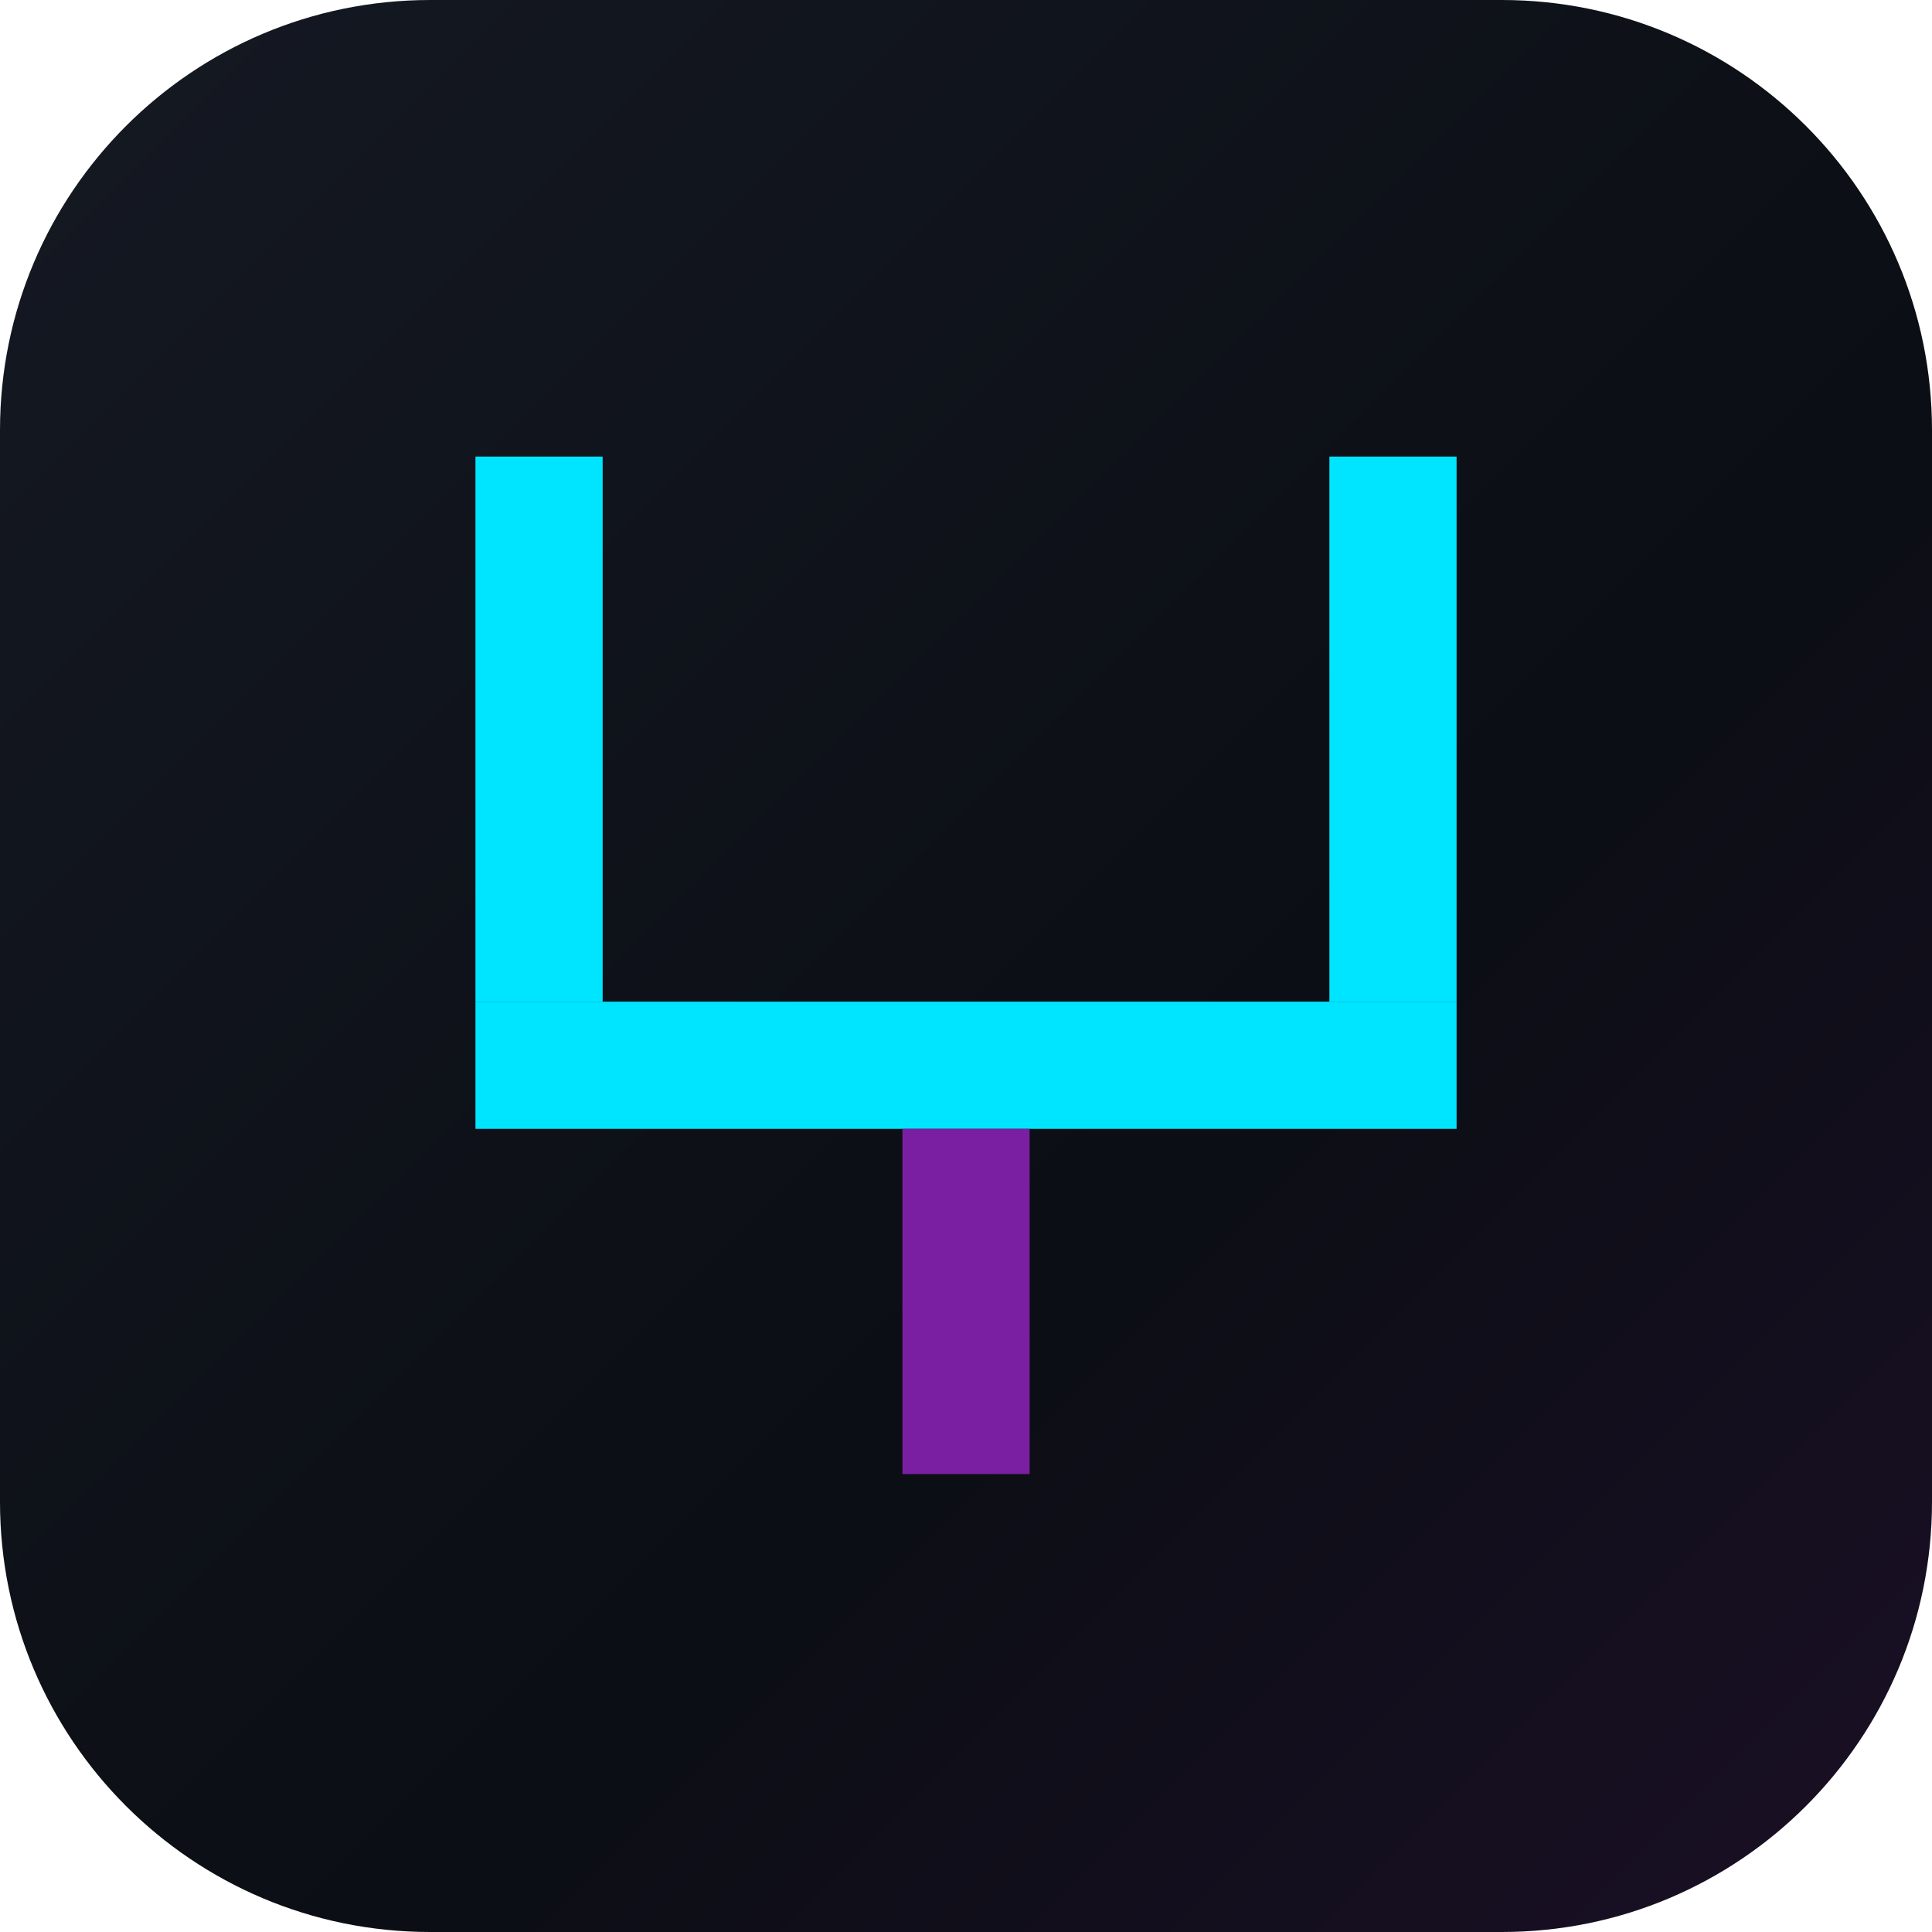
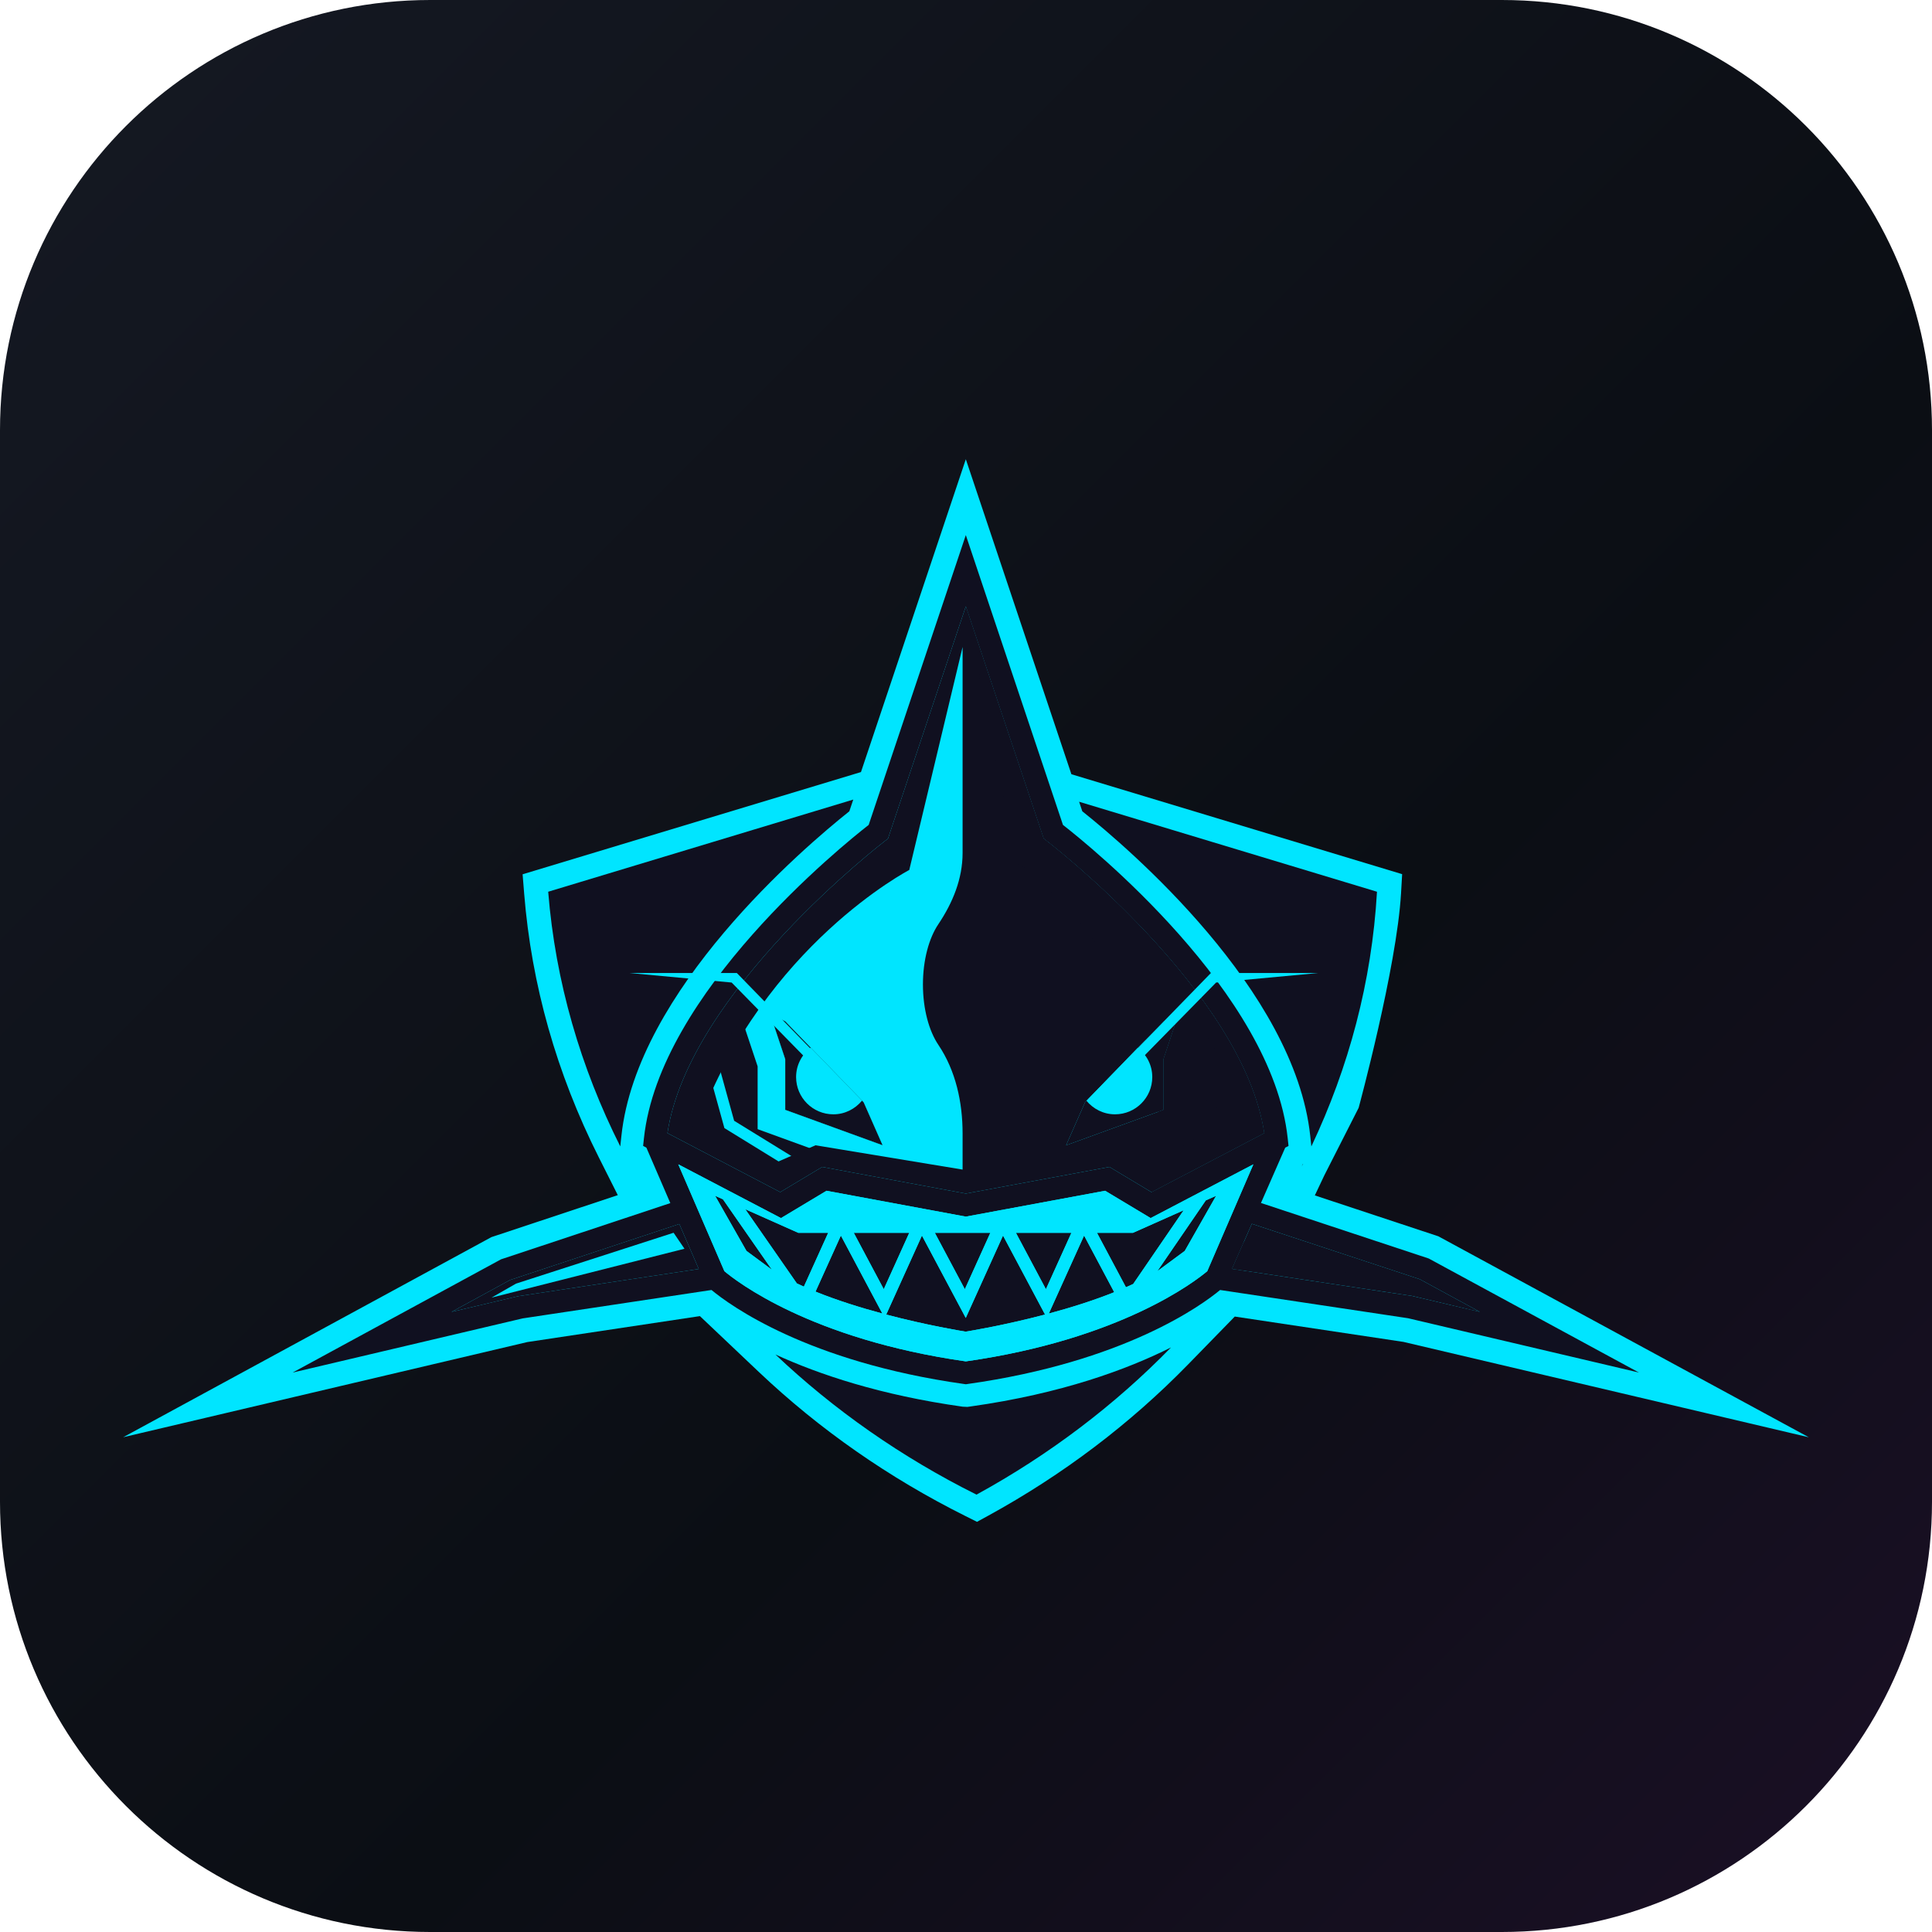
<svg xmlns="http://www.w3.org/2000/svg" viewBox="0 0 1024 1024" width="1024" height="1024" role="img" aria-label="Juke app icon">
  <defs>
    <linearGradient id="jukeTile" x1="0" y1="0" x2="1" y2="1">
      <stop offset="0" stop-color="#151923" />
      <stop offset="0.6" stop-color="#0B0E14" />
      <stop offset="1" stop-color="#1B0F26" />
    </linearGradient>
  </defs>
  <rect x="0" y="0" width="1024" height="1024" rx="228" fill="url(#jukeTile)" />
-   <g transform="translate(252 242) scale(9.63)">
-     <rect x="0" y="0" width="7" height="30" fill="#00E5FF" />
-     <rect x="47" y="0" width="7" height="30" fill="#00E5FF" />
-     <rect x="0" y="30" width="54" height="7" fill="#00E5FF" />
-     <rect x="23.5" y="37" width="7" height="19" fill="#7B1FA2" />
+   <g transform="translate(-509.277,-97.106) scale(1.595745)">
+     <g transform="matrix(1.921154 0 0 1.921154 640 389.8519)" id="logo-logo">
+       <g style="" paint-order="stroke">
+         <g transform="matrix(0.9307168 0 0 -0.9307168 0 0)">
+           <path style="stroke: none; stroke-width: 1; stroke-dasharray: none; stroke-linecap: butt; stroke-dashoffset: 0; stroke-linejoin: miter; stroke-miterlimit: 4; fill: #00E5FF; fill-rule: nonzero; opacity: 1;" paint-order="stroke" transform=" translate(87.908, -45.7435)" d="M 0 0 L -0.162 0.088 L -23.11 7.684 L -21.329 11.444 L -14.971 23.953 C -14.971 23.953 -7.886 50.038 -7.093 63.838 L -6.891 67.36 L -68.329 85.922 L -87.941 144.437 L -107.419 86.324 L -170.271 67.336 L -169.982 63.735 C -168.625 46.837 -163.965 30.364 -156.13 14.775 L -152.59 7.733 L -176.067 -0.064 L -244.471 -37.236 L -169.405 -19.56 L -137.337 -14.737 L -126.384 -25.118 C -115.117 -35.794 -102.188 -44.808 -87.957 -51.905 L -85.861 -52.95 L -83.807 -51.826 C -69.93 -44.228 -57.418 -34.758 -46.618 -23.68 L -37.981 -14.821 L -6.647 -19.528 L 68.655 -37.245 z" stroke-linecap="round" />
+         </g>
+         <g transform="matrix(0.9307168 0 0 -0.9307168 -0.03108594 -5.335334)">
+           <path style="stroke: none; stroke-width: 1; stroke-dasharray: none; stroke-linecap: butt; stroke-dashoffset: 0; stroke-linejoin: miter; stroke-miterlimit: 4; fill: #101020; fill-rule: nonzero; opacity: 1;" paint-order="stroke" transform=" translate(0, -74.6205)" d="M 0 0 C -28.828 4.111 -42.677 14.92 -44.849 16.753 L -53.417 36.602 L -34.334 26.617 L -25.878 31.691 L 0 26.888 L 25.878 31.691 L 34.334 26.617 L 53.416 36.602 L 44.849 16.753 C 42.676 14.92 28.828 4.111 0 0 M -83.107 12.114 L -95.536 9.189 L -84.671 15.111 L -53.219 25.521 L -49.609 17.158 z M -14.979 96.703 L -14.463 97.096 L 0 140.247 L 14.463 97.096 L 14.979 96.703 C 15.351 96.422 51.455 68.687 55.426 42.403 L 34.474 31.44 L 26.676 36.118 L 0 31.169 L -26.676 36.118 L -34.474 31.44 L -55.426 42.403 C -51.457 68.669 -15.349 96.422 -14.979 96.703 M 84.328 15.261 L 95.479 9.198 L 82.936 12.145 L 49.454 17.181 L 53.127 25.554 z M 125.043 -2.077 L 85.995 19.106 L 54.825 29.424 L 59.332 39.697 L 59.945 40.02 L 59.793 41.441 C 56.908 68.465 22.882 95.883 18.045 99.652 L 0 153.491 L -18.046 99.652 C -22.882 95.883 -56.908 68.465 -59.793 41.441 L -59.945 40.02 L -59.338 39.701 L -54.892 29.399 L -86.338 18.957 L -125.043 -2.077 L -82.312 7.985 L -47.239 13.259 C -43.84 10.441 -29.446 -0.112 -0.292 -4.209 L 0 -4.25 L 0.292 -4.209 C 29.447 -0.112 43.84 10.441 47.239 13.259 L 82.141 8.016 Z" stroke-linecap="round" />
+         </g>
+         <g transform="matrix(0.9307168 0 0 -0.9307168 27.03937 15.38103)">
+           <path style="stroke: none; stroke-width: 1; stroke-dasharray: none; stroke-linecap: butt; stroke-dashoffset: 0; stroke-linejoin: miter; stroke-miterlimit: 4; fill: #101020; fill-rule: nonzero; opacity: 1;" paint-order="stroke" transform=" translate(7.639, 3.761)" d="M 0 0 L 2.82 8.462 L 0 7.052 L -14.573 -7.991 L -18.098 -15.984 L 0 -9.403 Z" stroke-linecap="round" />
+         </g>
+         <g transform="matrix(0.9307168 0 0 -0.9307168 -24.14531 15.38131)">
+           <path style="stroke: none; stroke-width: 1; stroke-dasharray: none; stroke-linecap: butt; stroke-dashoffset: 0; stroke-linejoin: miter; stroke-miterlimit: 4; fill: #101020; fill-rule: nonzero; opacity: 1;" paint-order="stroke" transform=" translate(-7.6385, -5.642)" d="M 0 0 L 18.098 -6.581 L 14.572 1.412 L 0 16.455 L -2.821 17.865 L 0 9.403 Z" stroke-linecap="round" />
+         </g>
+         <g transform="matrix(0.9307168 0 0 -0.9307168 -0.5897953 46.76489)">
+           <path style="stroke: none; stroke-width: 1; stroke-dasharray: none; stroke-linecap: butt; stroke-dashoffset: 0; stroke-linejoin: miter; stroke-miterlimit: 4; fill: #101020; fill-rule: nonzero; opacity: 1;" paint-order="stroke" transform=" translate(5.154, 5.235)" d="M 0 0 L -4.554 0 L -4.629 0 L -10.308 0 L -4.736 -10.47 z" stroke-linecap="round" />
+         </g>
+         <g transform="matrix(0.9307168 0 0 -0.9307168 -20.23918 49.10508)">
+           <path style="stroke: none; stroke-width: 1; stroke-dasharray: none; stroke-linecap: butt; stroke-dashoffset: 0; stroke-linejoin: miter; stroke-miterlimit: 4; fill: #101020; fill-rule: nonzero; opacity: 1;" paint-order="stroke" transform=" translate(-6.2075, -3.1725)" d="M 0 0 C 4.041 -1.636 8.379 -2.982 12.415 -4.067 L 4.709 10.412 Z" stroke-linecap="round" />
+         </g>
+         <g transform="matrix(0.9307168 0 0 -0.9307168 -14.60611 46.76489)">
+           <path style="stroke: none; stroke-width: 1; stroke-dasharray: none; stroke-linecap: butt; stroke-dashoffset: 0; stroke-linejoin: miter; stroke-miterlimit: 4; fill: #101020; fill-rule: nonzero; opacity: 1;" paint-order="stroke" transform=" translate(-5.153, 5.235)" d="M 0 0 L 5.571 -10.47 L 10.306 0 Z" stroke-linecap="round" />
+         </g>
+         <g transform="matrix(0.9307168 0 0 -0.9307168 13.4268 46.76489)">
+           <path style="stroke: none; stroke-width: 1; stroke-dasharray: none; stroke-linecap: butt; stroke-dashoffset: 0; stroke-linejoin: miter; stroke-miterlimit: 4; fill: #101020; fill-rule: nonzero; opacity: 1;" paint-order="stroke" transform=" translate(-5.153, 5.235)" d="M 0 0 L 5.571 -10.47 L 10.306 0 Z" stroke-linecap="round" />
+         </g>
+         <g transform="matrix(0.9307168 0 0 -0.9307168 30.14043 44.64332)">
+           <path style="stroke: none; stroke-width: 1; stroke-dasharray: none; stroke-linecap: butt; stroke-dashoffset: 0; stroke-linejoin: miter; stroke-miterlimit: 4; fill: #101020; fill-rule: nonzero; opacity: 1;" paint-order="stroke" transform=" translate(-1.374, 2.9555)" d="M 0 0 L -6.678 0 L -1.299 -10.108 C -0.846 -9.911 -0.398 -9.709 0.043 -9.502 L 9.426 4.197 Z" stroke-linecap="round" />
+         </g>
+         <g transform="matrix(0.9307168 0 0 -0.9307168 38.15595 42.00902)">
+           <path style="stroke: none; stroke-width: 1; stroke-dasharray: none; stroke-linecap: butt; stroke-dashoffset: 0; stroke-linejoin: miter; stroke-miterlimit: 4; fill: #101020; fill-rule: nonzero; opacity: 1;" paint-order="stroke" transform=" translate(3.547, 6.1515)" d="M 0 0 L -9.009 -13.154 L -3.906 -9.385 L 1.915 0.851 z" stroke-linecap="round" />
+         </g>
+         <g transform="matrix(0.9307168 0 0 -0.9307168 19.97281 49.10629)">
+           <path style="stroke: none; stroke-width: 1; stroke-dasharray: none; stroke-linecap: butt; stroke-dashoffset: 0; stroke-linejoin: miter; stroke-miterlimit: 4; fill: #101020; fill-rule: nonzero; opacity: 1;" paint-order="stroke" transform=" translate(-6.0735, -7.2405)" d="M 0 0 C 3.948 1.061 8.181 2.376 12.147 3.963 L 6.549 14.481 Z" stroke-linecap="round" />
+         </g>
+         <g transform="matrix(0.9307168 0 0 -0.9307168 -0.06384717 50.67399)">
+           <path style="stroke: none; stroke-width: 1; stroke-dasharray: none; stroke-linecap: butt; stroke-dashoffset: 0; stroke-linejoin: miter; stroke-miterlimit: 4; fill: #101020; fill-rule: nonzero; opacity: 1;" paint-order="stroke" transform=" translate(0.0255, -6.3725)" d="M 0 0 L -8.142 15.298 L -14.777 0.627 C -7.16 -1.383 -0.809 -2.421 -0.066 -2.54 L -0.066 -2.553 C -0.066 -2.553 -0.042 -2.549 -0.028 -2.546 C -0.014 -2.549 0.009 -2.553 0.009 -2.553 L 0.009 -2.54 C 0.752 -2.421 7.107 -1.381 14.726 0.629 L 6.919 15.298 Z" stroke-linecap="round" />
+         </g>
+         <g transform="matrix(0.9307168 0 0 -0.9307168 -38.46541 41.87956)">
+           <path style="stroke: none; stroke-width: 1; stroke-dasharray: none; stroke-linecap: butt; stroke-dashoffset: 0; stroke-linejoin: miter; stroke-miterlimit: 4; fill: #101020; fill-rule: nonzero; opacity: 1;" paint-order="stroke" transform=" translate(-5.272, 6.863)" d="M 0 0 L 5.821 -10.235 L 10.544 -13.726 L 1.448 -0.646 z" stroke-linecap="round" />
+         </g>
+         <g transform="matrix(0.9307168 0 0 -0.9307168 -30.99147 44.50371)">
+           <path style="stroke: none; stroke-width: 1; stroke-dasharray: none; stroke-linecap: butt; stroke-dashoffset: 0; stroke-linejoin: miter; stroke-miterlimit: 4; fill: #101020; fill-rule: nonzero; opacity: 1;" paint-order="stroke" transform=" translate(2.1455, 2.8055)" d="M 0 0 L -9.845 4.384 L -0.266 -9.395 C 0.163 -9.597 0.592 -9.798 1.034 -9.995 L 5.554 0 Z" stroke-linecap="round" />
+         </g>
+         <g transform="matrix(0.9307168 0 0 -0.9307168 67.4148 47.94309)">
+           <path style="stroke: none; stroke-width: 1; stroke-dasharray: none; stroke-linecap: butt; stroke-dashoffset: 0; stroke-linejoin: miter; stroke-miterlimit: 4; fill: #101020; fill-rule: nonzero; opacity: 1;" paint-order="stroke" transform=" translate(10.4695, -5.2305)" d="M 0 0 L 12.543 -2.947 L 1.392 3.115 L -29.809 13.408 L -33.482 5.035 Z" stroke-linecap="round" />
+         </g>
+         <g transform="matrix(0.9307168 0 0 -0.9307168 -67.57516 47.96226)">
+           <path style="stroke: none; stroke-width: 1; stroke-dasharray: none; stroke-linecap: butt; stroke-dashoffset: 0; stroke-linejoin: miter; stroke-miterlimit: 4; fill: #101020; fill-rule: nonzero; opacity: 1;" paint-order="stroke" transform=" translate(-22.9635, -8.166)" d="M 0 0 L 12.429 2.925 L 45.927 7.969 L 42.316 16.332 L 10.865 5.922 Z" stroke-linecap="round" />
+         </g>
+         <g transform="matrix(0.9307168 0 0 -0.9307168 -0.03117901 47.08217)">
+           <path style="stroke: none; stroke-width: 1; stroke-dasharray: none; stroke-linecap: butt; stroke-dashoffset: 0; stroke-linejoin: miter; stroke-miterlimit: 4; fill: #00E5FF; fill-rule: nonzero; opacity: 1;" paint-order="stroke" transform=" translate(31.087, -3.926)" d="M 0 0 C -0.441 -0.207 -0.889 -0.409 -1.342 -0.606 L -6.721 9.502 L -0.043 9.502 L 9.382 13.699 z M 15.404 16.379 L 9.583 6.144 L 4.481 2.374 L 13.49 15.528 Z M -15.667 -5.489 L -9.119 8.992 L -3.52 -1.526 C -7.486 -3.113 -11.72 -4.429 -15.667 -5.489 M -21.78 9.502 L -11.474 9.502 L -16.209 -0.968 z M -31.087 -8.846 L -31.087 -8.858 C -31.087 -8.858 -31.111 -8.854 -31.125 -8.852 C -31.139 -8.854 -31.163 -8.858 -31.163 -8.858 L -31.163 -8.846 C -31.906 -8.727 -38.257 -7.688 -45.874 -5.679 L -39.238 8.992 L -31.097 -6.306 L -24.178 8.992 L -16.371 -5.677 C -23.99 -7.687 -30.345 -8.727 -31.087 -8.846 M -51.9 9.502 L -41.594 9.502 L -46.329 -0.968 z M -59.007 -1.42 L -54.297 8.992 L -46.592 -5.487 C -50.628 -4.402 -54.966 -3.056 -59.007 -1.42 M -62.473 0.107 L -72.051 13.886 L -62.207 9.502 L -56.653 9.502 L -61.173 -0.493 C -61.614 -0.296 -62.043 -0.095 -62.473 0.107 M -71.833 6.144 L -77.654 16.379 L -76.206 15.733 L -67.11 2.653 z M -31.163 9.502 L -31.087 9.502 L -26.533 9.502 L -31.269 -0.968 L -36.841 9.502 z M -5.208 17.316 L -31.087 12.513 L -56.965 17.316 L -65.421 12.242 L -84.503 22.227 L -75.936 2.378 C -73.764 0.545 -59.915 -10.264 -31.087 -14.375 C -2.259 -10.264 11.589 0.545 13.762 2.378 L 22.329 22.227 L 3.247 12.242 Z" stroke-linecap="round" />
+         </g>
+         <g transform="matrix(0.9307168 0 0 -0.9307168 -0.03099287 -15.65438)">
+           <path style="stroke: none; stroke-width: 1; stroke-dasharray: none; stroke-linecap: butt; stroke-dashoffset: 0; stroke-linejoin: miter; stroke-miterlimit: 4; fill: #101020; fill-rule: nonzero; opacity: 1;" paint-order="stroke" transform=" translate(36.7245, -38.988)" d="M 0 0 L -18.098 -6.581 L -14.573 1.412 L 0 16.455 L 2.82 17.865 L 0 9.403 Z M -70.272 0 L -70.272 9.403 L -73.093 17.865 L -70.272 16.455 L -55.7 1.412 L -52.175 -6.581 z M -21.746 49.983 L -22.261 50.376 L -36.725 93.527 L -51.188 50.376 L -51.704 49.983 C -52.074 49.702 -88.182 21.949 -92.15 -4.316 L -71.199 -15.279 L -63.401 -10.602 L -36.725 -15.551 L -10.049 -10.602 L -2.251 -15.279 L 18.701 -4.316 C 14.73 21.968 -21.374 49.702 -21.746 49.983" stroke-linecap="round" />
+         </g>
+         <g transform="matrix(0.9307168 0 0 -0.9307168 25.76168 -15.78105)">
+           <path style="stroke: none; stroke-width: 1; stroke-dasharray: none; stroke-linecap: butt; stroke-dashoffset: 0; stroke-linejoin: miter; stroke-miterlimit: 4; fill: #101020; fill-rule: nonzero; opacity: 1;" paint-order="stroke" transform=" translate(27.713, -43.4405)" d="M 0 0 C -3.971 26.284 -40.075 54.019 -40.447 54.3 L -40.962 54.692 L -55.426 97.844 L -46.119 50.415 C -46.119 50.415 -28.615 38.511 -22.07 17.294 L -18.701 20.771 L -15.881 22.182 L -18.701 13.72 L -18.701 4.316 L -19.722 3.944 C -19.489 -0.719 -19.821 -5.687 -20.952 -10.963 z" stroke-linecap="round" />
+         </g>
+         <g transform="matrix(0.9307168 0 0 -0.9307168 -65.35084 47.48648)">
+           <path style="stroke: none; stroke-width: 1; stroke-dasharray: none; stroke-linecap: butt; stroke-dashoffset: 0; stroke-linejoin: miter; stroke-miterlimit: 4; fill: #00E5FF; fill-rule: nonzero; opacity: 1;" paint-order="stroke" transform=" translate(15.8985, 6.025)" d="M 0 0 L -29.273 -9.449 L -33.816 -12.05 L 2.019 -2.97 z" stroke-linecap="round" />
+         </g>
+         <g transform="matrix(0.9307168 0 0 -0.9307168 67.41517 49.52465)">
+           <path style="stroke: none; stroke-width: 1; stroke-dasharray: none; stroke-linecap: butt; stroke-dashoffset: 0; stroke-linejoin: miter; stroke-miterlimit: 4; fill: #101020; fill-rule: nonzero; opacity: 1;" paint-order="stroke" transform=" translate(23.0125, -6.4785)" d="M 0 0 L -43.844 12.957 L -46.025 7.982 L -16.784 4.209 Z" stroke-linecap="round" />
+         </g>
+         <g transform="matrix(0.9307168 0 0 -0.9307168 -23.6739 15.63753)">
+           <path style="stroke: none; stroke-width: 1; stroke-dasharray: none; stroke-linecap: butt; stroke-dashoffset: 0; stroke-linejoin: miter; stroke-miterlimit: 4; fill: #00E5FF; fill-rule: nonzero; opacity: 1;" paint-order="stroke" transform=" translate(-6.1255, 0.727)" d="M 0 0 C 0 -3.822 3.1 -6.922 6.923 -6.922 C 9.08 -6.922 10.982 -5.917 12.251 -4.371 L 2.72 5.468 C 1.077 4.201 0 2.236 0 0" stroke-linecap="round" />
+         </g>
+         <g transform="matrix(0.9307168 0 0 -0.9307168 26.51845 15.65224)">
+           <path style="stroke: none; stroke-width: 1; stroke-dasharray: none; stroke-linecap: butt; stroke-dashoffset: 0; stroke-linejoin: miter; stroke-miterlimit: 4; fill: #00E5FF; fill-rule: nonzero; opacity: 1;" paint-order="stroke" transform=" translate(-0.813, -6.179)" d="M 0 0 C 3.824 0 6.923 3.1 6.923 6.922 C 6.923 9.14 5.862 11.093 4.241 12.358 L -5.297 2.514 C -4.027 0.988 -2.139 0 0 0" stroke-linecap="round" />
+         </g>
+         <g transform="matrix(0.9307168 0 0 -0.9307168 -45.86237 -3.031438)">
+           <path style="stroke: none; stroke-width: 1; stroke-dasharray: none; stroke-linecap: butt; stroke-dashoffset: 0; stroke-linejoin: miter; stroke-miterlimit: 4; fill: #101020; fill-rule: nonzero; opacity: 1;" paint-order="stroke" transform=" translate(-14.735, -30.2555)" d="M 0 0 C 2.896 27.128 33.816 53.5 42.339 60.291 L 43.07 62.47 L -13.6 45.349 C -12.252 28.571 -7.553 12.65 -0.21 -1.959 Z" stroke-linecap="round" />
+         </g>
+         <g transform="matrix(0.9307168 0 0 -0.9307168 1.250976 74.42942)">
+           <path style="stroke: none; stroke-width: 1; stroke-dasharray: none; stroke-linecap: butt; stroke-dashoffset: 0; stroke-linejoin: miter; stroke-miterlimit: 4; fill: #101020; fill-rule: nonzero; opacity: 1;" paint-order="stroke" transform=" translate(-0.5, 2.705)" d="M 0 0 L -0.586 -0.082 L -1.465 -0.041 C -16.75 2.106 -28.169 5.952 -36.24 9.653 C -25.376 -0.642 -12.79 -9.446 1.106 -16.377 C 14.657 -8.957 26.83 0.29 37.24 10.967 C 29.125 6.897 16.935 2.38 0 0" stroke-linecap="round" />
+         </g>
+         <g transform="matrix(0.9307168 0 0 -0.9307168 45.30478 -2.843433)">
+           <path style="stroke: none; stroke-width: 1; stroke-dasharray: none; stroke-linecap: butt; stroke-dashoffset: 0; stroke-linejoin: miter; stroke-miterlimit: 4; fill: #101020; fill-rule: nonzero; opacity: 1;" paint-order="stroke" transform=" translate(-27.0725, 30.2375)" d="M 0 0 C 8.523 -6.791 39.444 -33.163 42.34 -60.291 L 42.549 -62.25 C 49.486 -47.598 53.779 -31.679 54.74 -14.942 L -0.595 1.775 Z" stroke-linecap="round" />
+         </g>
+         <g transform="matrix(0.9307168 0 0 -0.9307168 58.16394 30.19199)">
+           <path style="stroke: none; stroke-width: 1; stroke-dasharray: none; stroke-linecap: butt; stroke-dashoffset: 0; stroke-linejoin: miter; stroke-miterlimit: 4; fill: #101020; fill-rule: nonzero; opacity: 1;" paint-order="stroke" transform=" translate(-0.133, -0.2435)" d="M 0 0 C 0.084 0.164 0.182 0.322 0.266 0.487 L 0.199 0.452 Z" stroke-linecap="round" />
+         </g>
+         <g transform="matrix(0.9307168 0 0 -0.9307168 40.87904 8.016078)">
+           <path style="stroke: none; stroke-width: 1; stroke-dasharray: none; stroke-linecap: butt; stroke-dashoffset: 0; stroke-linejoin: miter; stroke-miterlimit: 4; fill: #00E5FF; fill-rule: nonzero; opacity: 1;" paint-order="stroke" transform=" translate(-21.5395, -11.87)" d="M 0 0 L 23.115 23.74 L 43.079 23.74 L 24.075 21.966 L 9.211 6.812" stroke-linecap="round" />
+         </g>
+         <g transform="matrix(0.9307168 0 0 -0.9307168 35.68871 16.84476)">
+           <path style="stroke: none; stroke-width: 1; stroke-dasharray: none; stroke-linecap: butt; stroke-dashoffset: 0; stroke-linejoin: miter; stroke-miterlimit: 4; fill: #101020; fill-rule: nonzero; opacity: 1;" paint-order="stroke" transform=" translate(5.4215, -6.096)" d="M 0 0 L -11.16 -6.873 L -14.109 -5.104 L -4.362 -1.558 L -4.362 10.108 L -1.375 19.065 C 0.322 16.712 1.854 14.278 3.266 11.82 Z" stroke-linecap="round" />
+         </g>
+         <g transform="matrix(0.9307168 0 0 -0.9307168 40.47408 22.44098)">
+           <path style="stroke: none; stroke-width: 1; stroke-dasharray: none; stroke-linecap: butt; stroke-dashoffset: 0; stroke-linejoin: miter; stroke-miterlimit: 4; fill: #101020; fill-rule: nonzero; opacity: 1;" paint-order="stroke" transform=" translate(2.0885, -1.4435)" d="M 0 0 L 2.927 10.593 C 4.612 7.322 5.948 4.006 6.759 0.705 L -9.313 -7.706 L -10.936 -6.731 z" stroke-linecap="round" />
+         </g>
+         <g transform="matrix(0.9307168 0 0 -0.9307168 -23.39608 -14.21782)">
+           <path style="stroke: none; stroke-width: 1; stroke-dasharray: none; stroke-linecap: butt; stroke-dashoffset: 0; stroke-linejoin: miter; stroke-miterlimit: 4; fill: #00E5FF; fill-rule: nonzero; opacity: 1;" paint-order="stroke" transform=" translate(-8.4435, -37.4445)" d="M 0 0 L 0 9.403 L -2.821 17.865 L 0 16.455 L 14.572 1.412 L 18.098 -6.581 Z M 25.582 23.287 C 25.582 27.848 26.704 31.904 28.447 34.494 C 31.117 38.462 32.948 42.931 32.948 47.713 L 32.948 85.982 L 23.041 44.56 C 23.041 44.56 -3.875 30.583 -16.061 -2.452 L -2.476 -10.118 L 5.628 -6.581 L 32.948 -11.093 L 32.948 -4.384 C 32.948 1.407 31.68 7.273 28.447 12.078 C 26.704 14.667 25.582 18.725 25.582 23.287" stroke-linecap="round" />
+         </g>
+         <g transform="matrix(0.9307168 0 0 -0.9307168 -35.04009 16.84476)">
+           <path style="stroke: none; stroke-width: 1; stroke-dasharray: none; stroke-linecap: butt; stroke-dashoffset: 0; stroke-linejoin: miter; stroke-miterlimit: 4; fill: #101020; fill-rule: nonzero; opacity: 1;" paint-order="stroke" transform=" translate(-5.4215, -6.096)" d="M 0 0 L 11.16 -6.873 L 14.109 -5.104 L 4.363 -1.558 L 4.363 10.108 L 1.375 19.065 C -0.322 16.712 -1.854 14.278 -3.266 11.82 Z" stroke-linecap="round" />
+         </g>
+         <g transform="matrix(0.9307168 0 0 -0.9307168 -39.82547 22.44098)">
+           <path style="stroke: none; stroke-width: 1; stroke-dasharray: none; stroke-linecap: butt; stroke-dashoffset: 0; stroke-linejoin: miter; stroke-miterlimit: 4; fill: #101020; fill-rule: nonzero; opacity: 1;" paint-order="stroke" transform=" translate(-2.0885, -1.4435)" d="M 0 0 L -2.927 10.593 C -4.611 7.322 -5.948 4.006 -6.759 0.705 L 9.314 -7.706 L 10.936 -6.731 z" stroke-linecap="round" />
+         </g>
+         <g transform="matrix(0.9307168 0 0 -0.9307168 -38.15725 8.016078)">
+           <path style="stroke: none; stroke-width: 1; stroke-dasharray: none; stroke-linecap: butt; stroke-dashoffset: 0; stroke-linejoin: miter; stroke-miterlimit: 4; fill: #00E5FF; fill-rule: nonzero; opacity: 1;" paint-order="stroke" transform=" translate(21.5395, -11.87)" d="M 0 0 L -23.115 23.74 L -43.079 23.74 L -24.075 21.966 L -9.211 6.812" stroke-linecap="round" />
+         </g>
+       </g>
+     </g>
  </g>
</svg>
